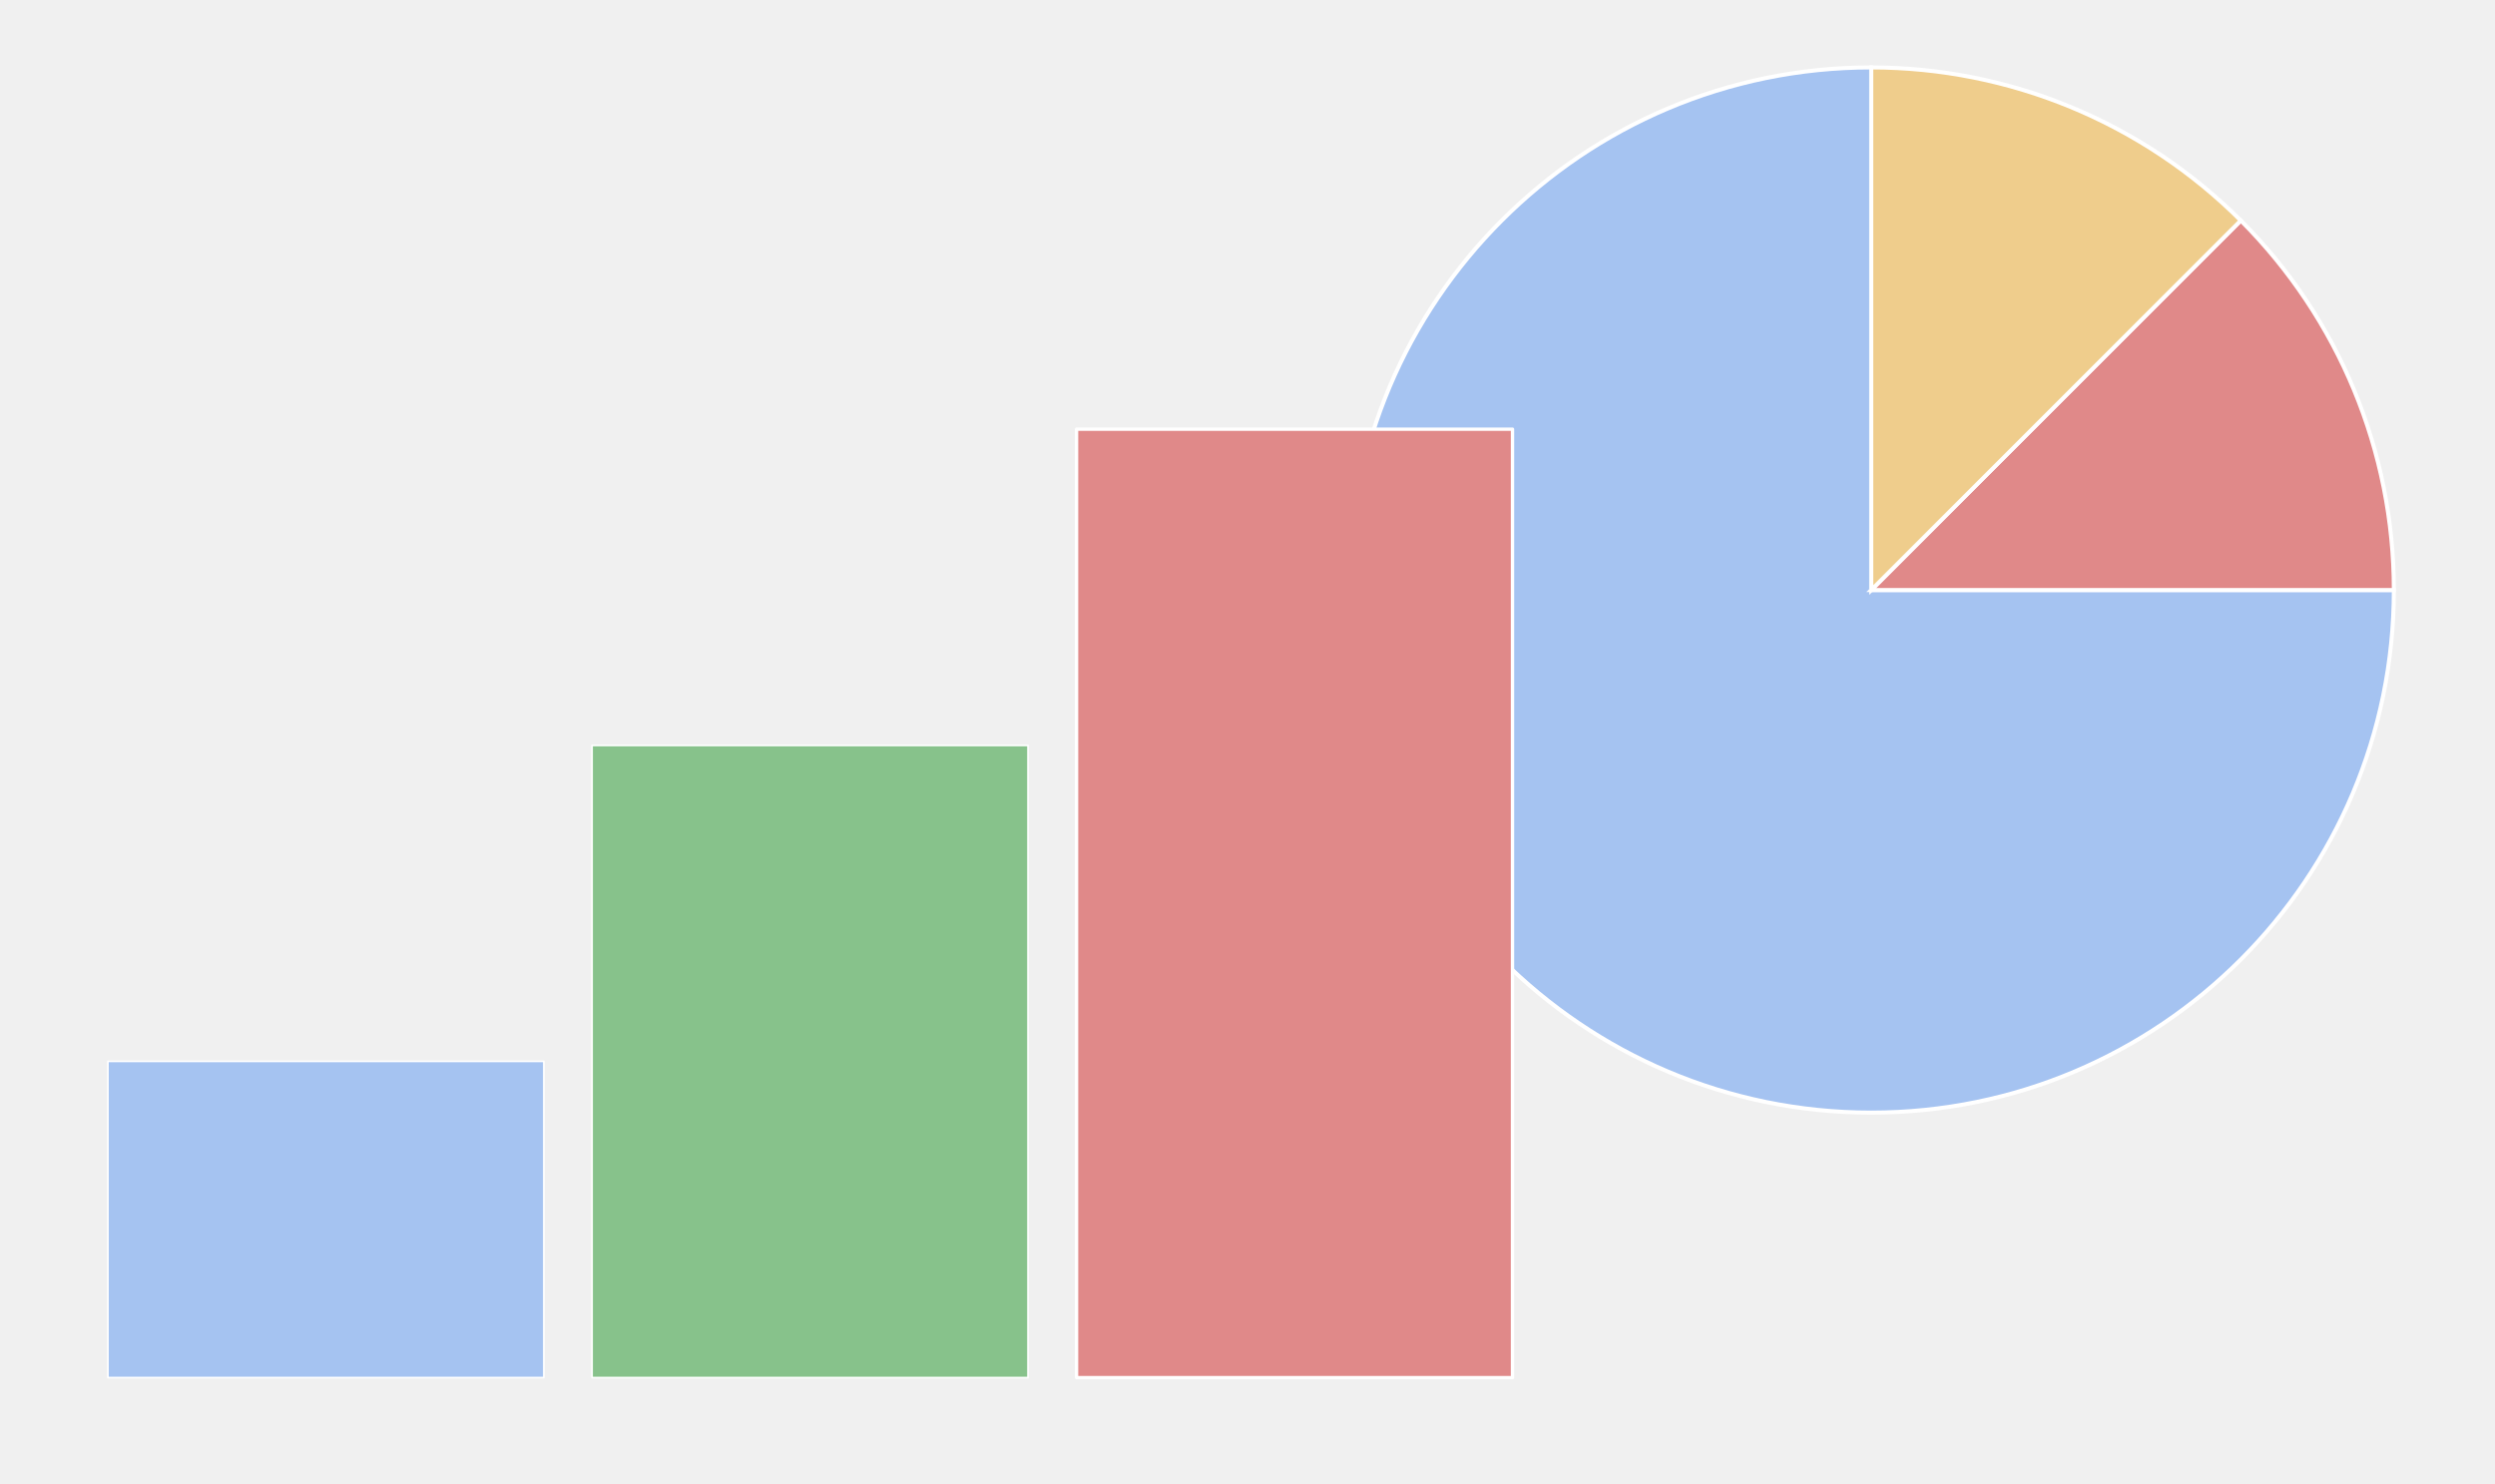
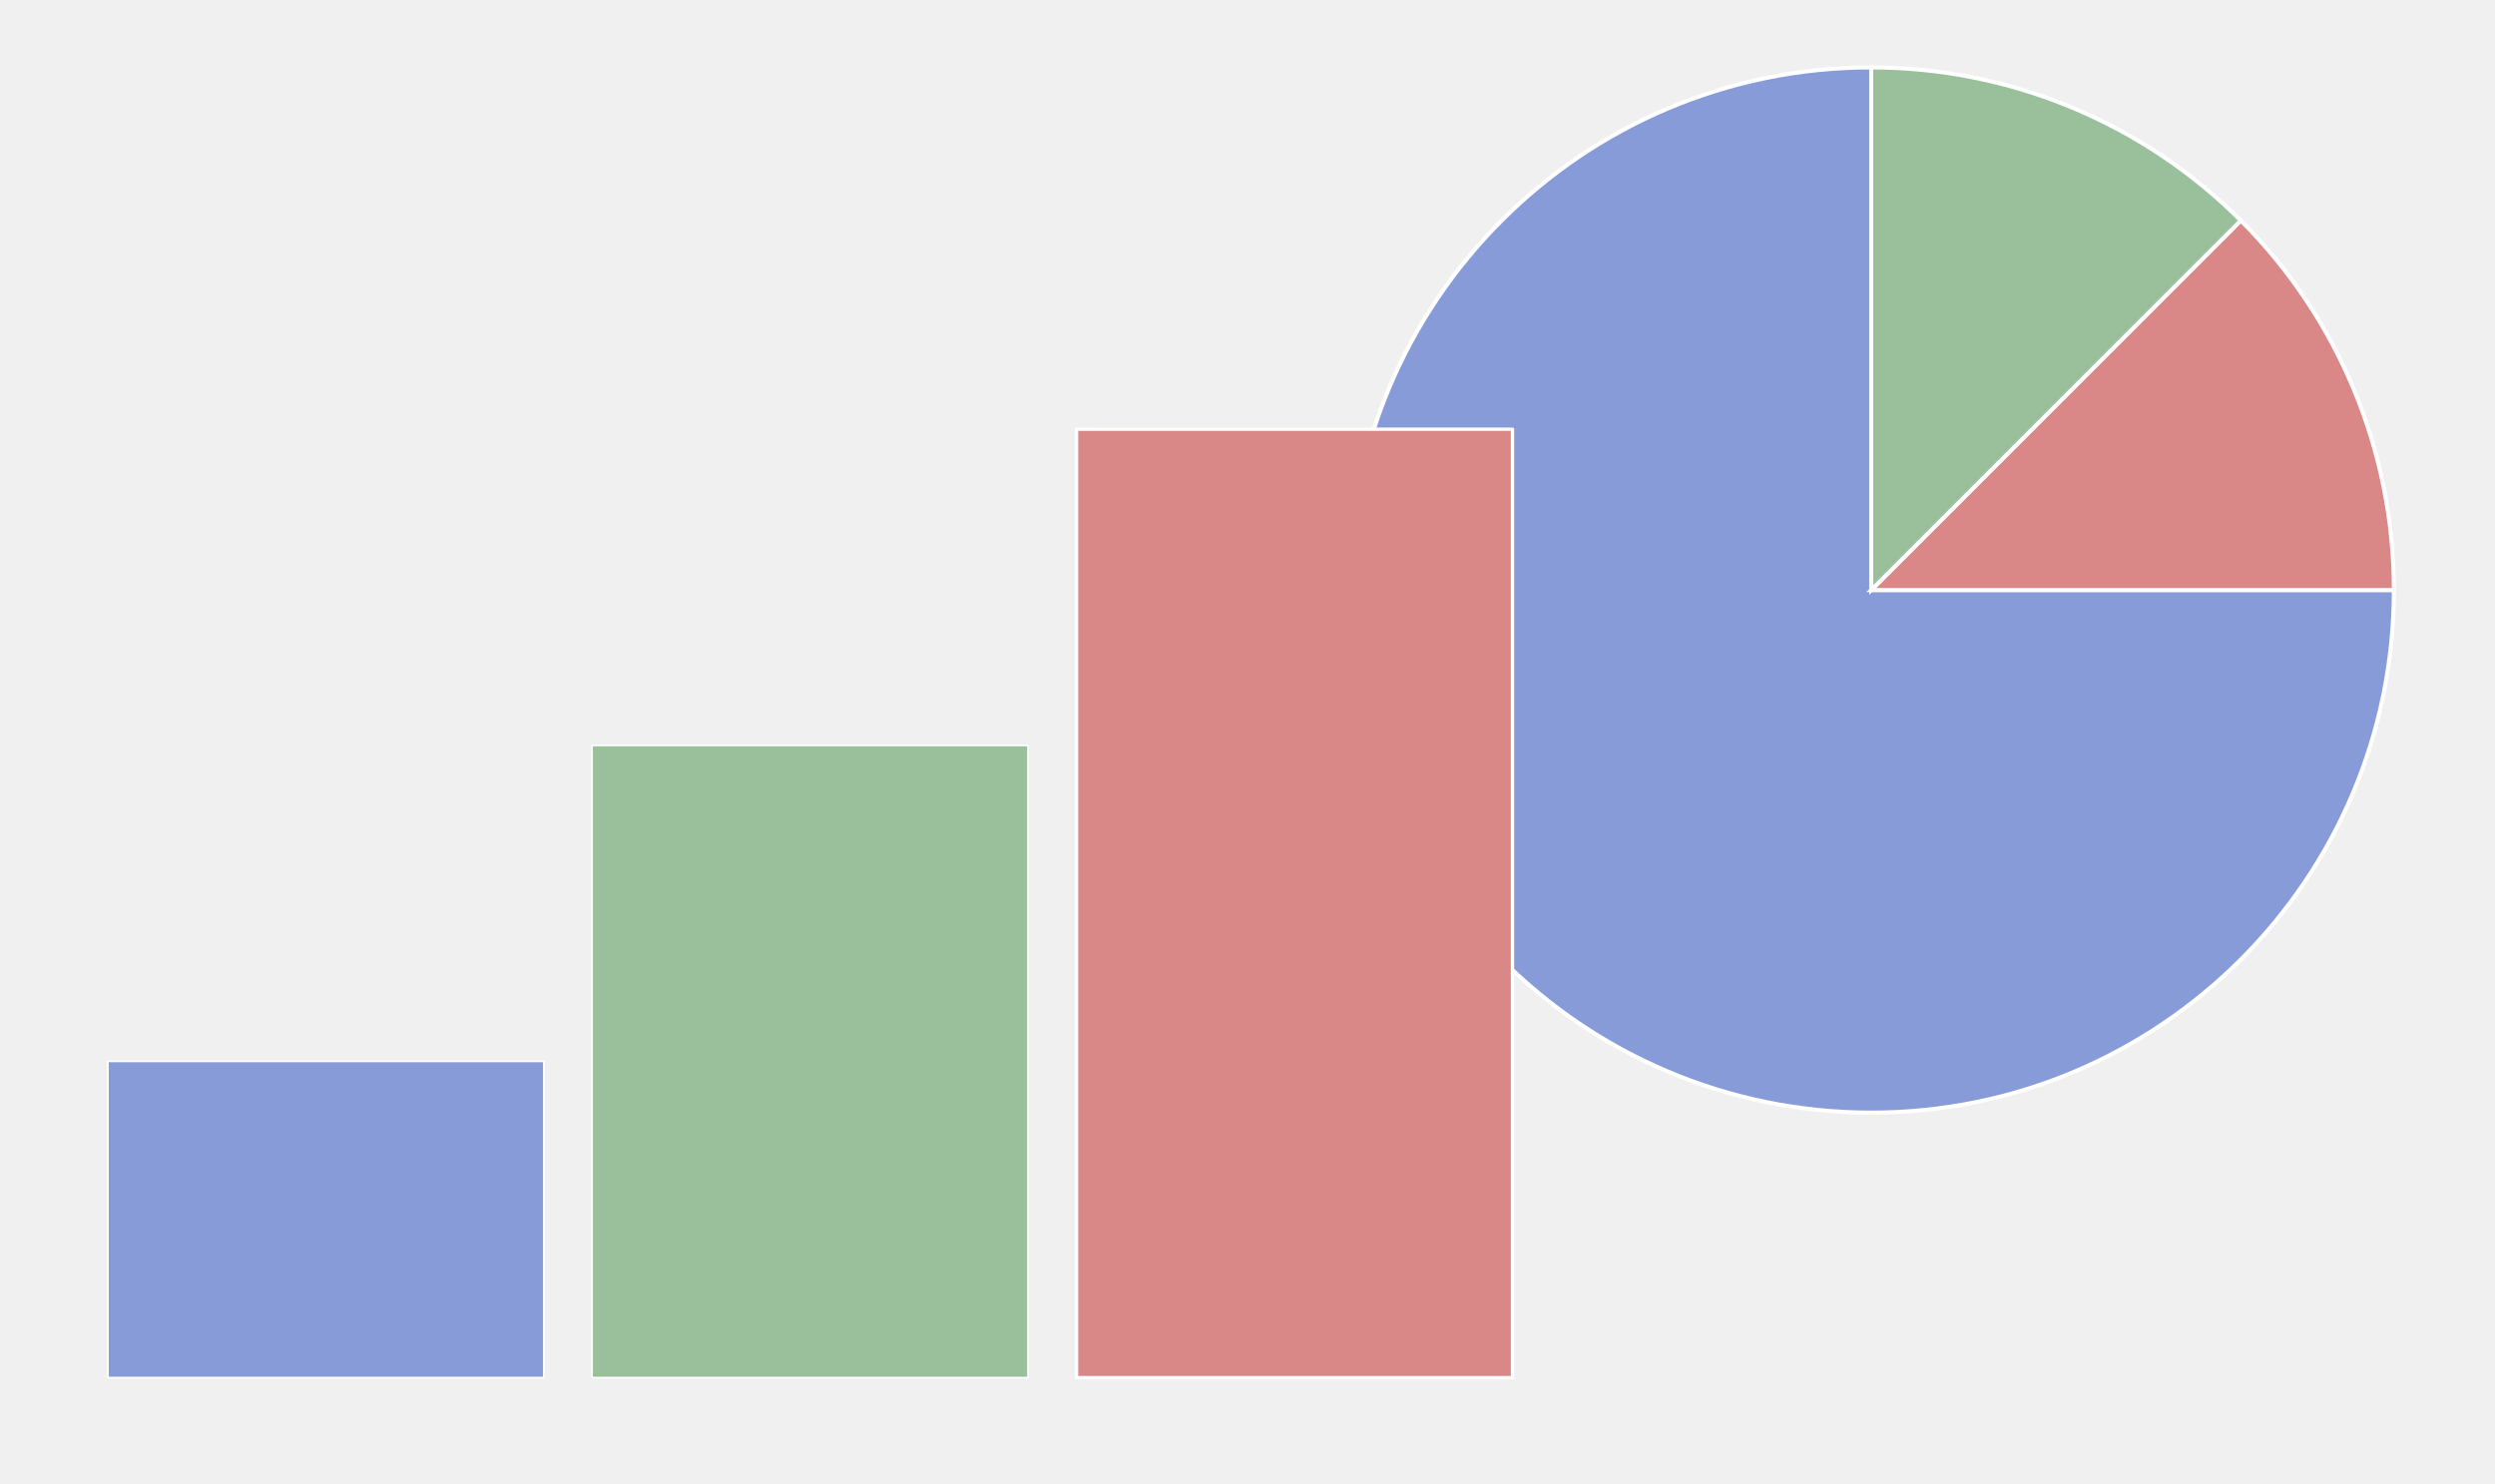
<svg xmlns="http://www.w3.org/2000/svg" version="1.1" viewBox="0 0 74 44">
  <g stroke="#FFFFFF" stroke-width="0.12">
-     <path fill="#A5C3F1" d="M55.5 17.5V2A15.5 15.5 0 1 0 71 17.5Z" />
-     <path fill="#E08989" d="M55.5 17.5H71A15.5 15.5 0 0 0 66.46 6.54Z" />
-     <path fill="#EFCD8C" d="M55.5 17.5L66.46 6.54A15.5 15.5 0 0 0 55.5 2Z" />
+     <path fill="#879BD9" d="M55.5 17.5V2A15.5 15.5 0 1 0 71 17.5Z" />
+     <path fill="#D98787" d="M55.5 17.5H71A15.5 15.5 0 0 0 66.46 6.54Z" />
+     <path fill="#99BF9B" d="M55.5 17.5L66.46 6.54A15.5 15.5 0 0 0 55.5 2Z" />
  </g>
  <g stroke="#FFFFFF" stroke-width="0.05" stroke-linejoin="round">
-     <rect x="3.2" y="31.48" width="12.93" height="9.38" fill="#A5C3F1" />
-     <rect x="17.56" y="22.11" width="12.93" height="18.75" fill="#87C28B" />
-     <rect x="31.93" y="12.73" width="12.93" height="28.13" fill="#E08989" stroke-width="0.1" />
+     <rect x="3.2" y="31.48" width="12.93" height="9.38" fill="#879BD9" />
+     <rect x="17.56" y="22.11" width="12.93" height="18.75" fill="#99BF9B" />
+     <rect x="31.93" y="12.73" width="12.93" height="28.13" fill="#D98787" stroke-width="0.1" />
  </g>
</svg>
